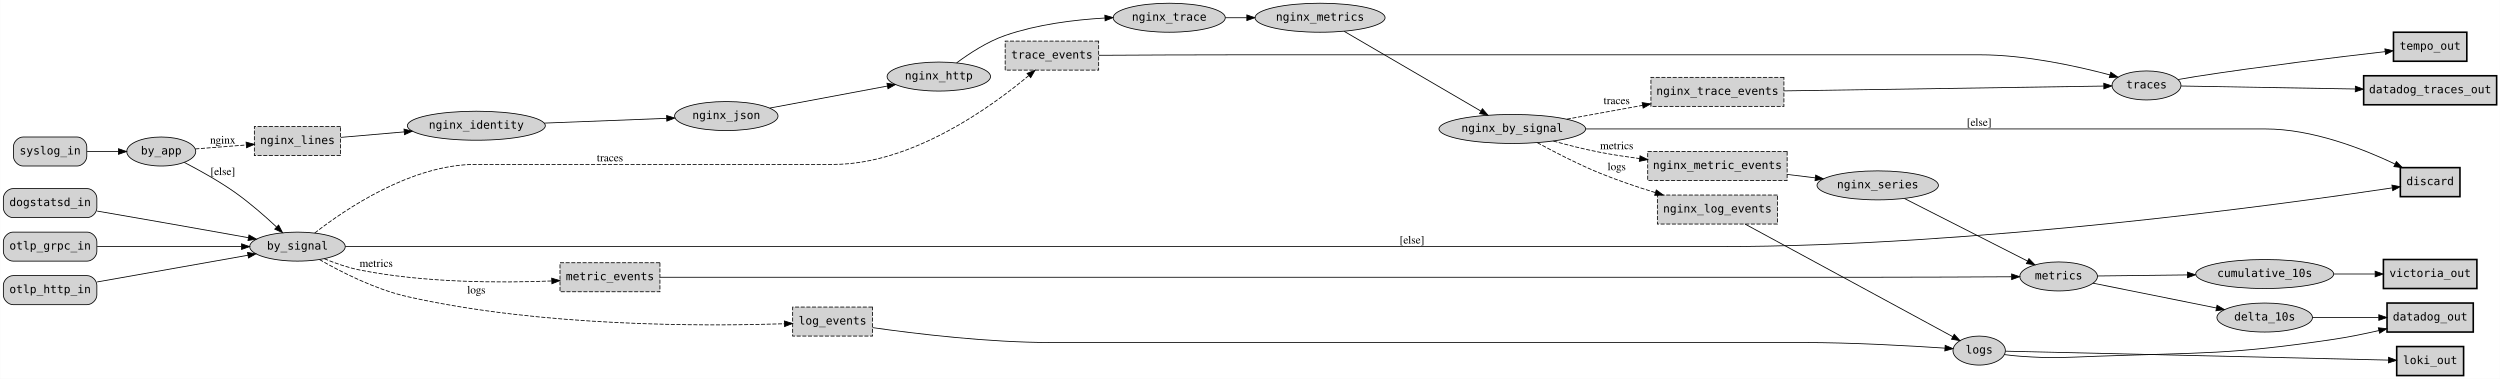
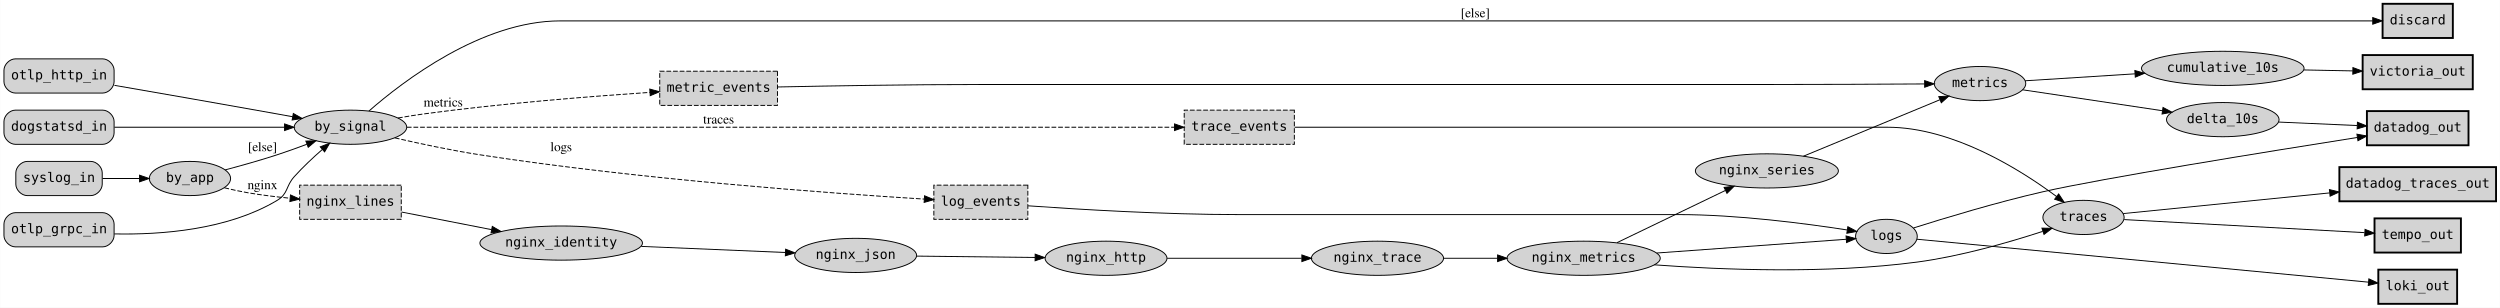
- <svg xmlns="http://www.w3.org/2000/svg" width="3102pt" height="470pt" viewBox="0.00 0.00 3101.65 470.00">
-   <g id="graph0" class="graph" transform="scale(1 1) rotate(0) translate(4 466)">
-     <polygon fill="white" stroke="transparent" points="-4,4 -4,-466 3097.65,-466 3097.65,4 -4,4" />
+ <svg xmlns="http://www.w3.org/2000/svg" width="2633pt" height="324pt" viewBox="0.00 0.00 2632.67 324.00">
+   <g id="graph0" class="graph" transform="scale(1 1) rotate(0) translate(4 320)">
+     <polygon fill="white" stroke="transparent" points="-4,4 -4,-320 2628.67,-320 2628.67,4 -4,4" />
    <g id="node1" class="node">
-       <ellipse fill="lightgrey" stroke="black" cx="195.9" cy="-278" rx="42.79" ry="18" />
-       <text text-anchor="middle" x="195.9" y="-274.3" font-family="monospace" font-size="14.00">by_app</text>
+       <ellipse fill="lightgrey" stroke="black" cx="195.9" cy="-132" rx="42.79" ry="18" />
+       <text text-anchor="middle" x="195.9" y="-128.3" font-family="monospace" font-size="14.00">by_app</text>
    </g>
    <g id="node2" class="node">
-       <ellipse fill="lightgrey" stroke="black" cx="364.94" cy="-160" rx="59.29" ry="18" />
-       <text text-anchor="middle" x="364.94" y="-156.3" font-family="monospace" font-size="14.00">by_signal</text>
+       <ellipse fill="lightgrey" stroke="black" cx="364.94" cy="-186" rx="59.29" ry="18" />
+       <text text-anchor="middle" x="364.94" y="-182.3" font-family="monospace" font-size="14.00">by_signal</text>
    </g>
    <g id="edge3" class="edge">
-       <path fill="none" stroke="black" d="M224.45,-264.48C242.96,-254.93 267.57,-241.33 287.79,-227 305.85,-214.2 324.54,-197.82 338.88,-184.45" />
-       <polygon fill="black" stroke="black" points="341.5,-186.79 346.37,-177.38 336.7,-181.7 341.5,-186.79" />
-       <text text-anchor="middle" x="272.29" y="-248.8" font-family="Times,serif" font-size="14.00">[else]</text>
+       <path fill="none" stroke="black" d="M232.96,-141.07C249.74,-145.51 269.9,-151.15 287.79,-157 297.98,-160.33 308.81,-164.23 319.01,-168.07" />
+       <polygon fill="black" stroke="black" points="317.96,-171.42 328.55,-171.72 320.46,-164.88 317.96,-171.42" />
+       <text text-anchor="middle" x="272.29" y="-160.8" font-family="Times,serif" font-size="14.00">[else]</text>
+     </g>
+     <g id="node17" class="node">
+       <polygon fill="lightgrey" stroke="black" stroke-dasharray="5,2" points="418.44,-125 311.44,-125 311.44,-89 418.44,-89 418.44,-125" />
+       <text text-anchor="middle" x="364.94" y="-103.3" font-family="monospace" font-size="14.00">nginx_lines</text>
+     </g>
+     <g id="edge2" class="edge">
+       <path fill="none" stroke="black" stroke-dasharray="5,2" d="M232.18,-122.22C240.22,-120.25 248.76,-118.37 256.79,-117 271.16,-114.55 286.71,-112.66 301.4,-111.22" />
+       <polygon fill="black" stroke="black" points="301.78,-114.7 311.41,-110.3 301.13,-107.73 301.78,-114.7" />
+       <text text-anchor="middle" x="272.29" y="-120.8" font-family="Times,serif" font-size="14.00">nginx</text>
+     </g>
+     <g id="node7" class="node">
+       <polygon fill="lightgrey" stroke="black" stroke-width="2" points="2579.17,-316 2505.17,-316 2505.17,-280 2579.17,-280 2579.17,-316" />
+       <text text-anchor="middle" x="2542.17" y="-294.3" font-family="monospace" font-size="14.00">discard</text>
+     </g>
+     <g id="edge15" class="edge">
+       <path fill="none" stroke="black" d="M384.32,-203.01C420.16,-234.34 503.17,-298 585.87,-298 585.87,-298 585.87,-298 2337.87,-298 2391.72,-298 2453.59,-298 2494.8,-298" />
+       <polygon fill="black" stroke="black" points="2494.81,-301.5 2504.81,-298 2494.81,-294.5 2494.81,-301.5" />
+       <text text-anchor="middle" x="1549.63" y="-301.8" font-family="Times,serif" font-size="14.00">[else]</text>
+     </g>
+     <g id="node9" class="node">
+       <polygon fill="lightgrey" stroke="black" stroke-dasharray="5,2" points="1078.36,-125 979.36,-125 979.36,-89 1078.36,-89 1078.36,-125" />
+       <text text-anchor="middle" x="1028.86" y="-103.3" font-family="monospace" font-size="14.00">log_events</text>
+     </g>
+     <g id="edge7" class="edge">
+       <path fill="none" stroke="black" stroke-dasharray="5,2" d="M411.67,-174.8C437.73,-168.76 471.08,-161.63 501.08,-157 669.93,-130.96 871.46,-116.37 969.07,-110.33" />
+       <polygon fill="black" stroke="black" points="969.56,-113.81 979.32,-109.71 969.13,-106.82 969.56,-113.81" />
+       <text text-anchor="middle" x="586.87" y="-160.8" font-family="Times,serif" font-size="14.00">logs</text>
+     </g>
+     <g id="node12" class="node">
+       <polygon fill="lightgrey" stroke="black" stroke-dasharray="5,2" points="814.67,-245 690.67,-245 690.67,-209 814.67,-209 814.67,-245" />
+       <text text-anchor="middle" x="752.67" y="-223.3" font-family="monospace" font-size="14.00">metric_events</text>
+     </g>
+     <g id="edge8" class="edge">
+       <path fill="none" stroke="black" stroke-dasharray="5,2" d="M414.98,-195.72C423.97,-197.3 433.29,-198.81 442.08,-200 523.37,-210.99 617.3,-218.45 680.18,-222.7" />
+       <polygon fill="black" stroke="black" points="680.18,-226.2 690.39,-223.38 680.64,-219.22 680.18,-226.2" />
+       <text text-anchor="middle" x="462.58" y="-207.8" font-family="Times,serif" font-size="14.00">metrics</text>
+     </g>
+     <g id="node25" class="node">
+       <polygon fill="lightgrey" stroke="black" stroke-dasharray="5,2" points="1359.04,-204 1243.04,-204 1243.04,-168 1359.04,-168 1359.04,-204" />
+       <text text-anchor="middle" x="1301.04" y="-182.3" font-family="monospace" font-size="14.00">trace_events</text>
+     </g>
+     <g id="edge9" class="edge">
+       <path fill="none" stroke="black" stroke-dasharray="5,2" d="M424.28,-186C468.61,-186 531.08,-186 585.87,-186 585.87,-186 585.87,-186 1029.86,-186 1098.93,-186 1177.94,-186 1232.6,-186" />
+       <polygon fill="black" stroke="black" points="1232.85,-189.5 1242.85,-186 1232.85,-182.5 1232.85,-189.5" />
+       <text text-anchor="middle" x="752.67" y="-189.8" font-family="Times,serif" font-size="14.00">traces</text>
+     </g>
+     <g id="node3" class="node">
+       <ellipse fill="lightgrey" stroke="black" cx="2336.87" cy="-248" rx="85.59" ry="18" />
+       <text text-anchor="middle" x="2336.87" y="-244.3" font-family="monospace" font-size="14.00">cumulative_10s</text>
+     </g>
+     <g id="node27" class="node">
+       <polygon fill="lightgrey" stroke="black" stroke-width="2" points="2600.17,-262 2484.17,-262 2484.17,-226 2600.17,-226 2600.17,-262" />
+       <text text-anchor="middle" x="2542.17" y="-240.3" font-family="monospace" font-size="14.00">victoria_out</text>
+     </g>
+     <g id="edge30" class="edge">
+       <path fill="none" stroke="black" d="M2422.32,-246.34C2439.49,-246 2457.33,-245.65 2473.8,-245.33" />
+       <polygon fill="black" stroke="black" points="2473.94,-248.82 2483.87,-245.13 2473.8,-241.82 2473.94,-248.82" />
+     </g>
+     <g id="node4" class="node">
+       <polygon fill="lightgrey" stroke="black" stroke-width="2" points="2595.67,-203 2488.67,-203 2488.67,-167 2595.67,-167 2595.67,-203" />
+       <text text-anchor="middle" x="2542.17" y="-181.3" font-family="monospace" font-size="14.00">datadog_out</text>
+     </g>
+     <g id="node5" class="node">
+       <polygon fill="lightgrey" stroke="black" stroke-width="2" points="2624.67,-144 2459.67,-144 2459.67,-108 2624.67,-108 2624.67,-144" />
+       <text text-anchor="middle" x="2542.17" y="-122.3" font-family="monospace" font-size="14.00">datadog_traces_out</text>
+     </g>
+     <g id="node6" class="node">
+       <ellipse fill="lightgrey" stroke="black" cx="2336.87" cy="-194" rx="59.29" ry="18" />
+       <text text-anchor="middle" x="2336.87" y="-190.3" font-family="monospace" font-size="14.00">delta_10s</text>
+     </g>
+     <g id="edge12" class="edge">
+       <path fill="none" stroke="black" d="M2395.59,-191.45C2421.39,-190.3 2451.87,-188.95 2478.26,-187.79" />
+       <polygon fill="black" stroke="black" points="2478.69,-191.27 2488.53,-187.33 2478.38,-184.28 2478.69,-191.27" />
+     </g>
+     <g id="node8" class="node">
+       <path fill="lightgrey" stroke="black" d="M104,-204C104,-204 12,-204 12,-204 6,-204 0,-198 0,-192 0,-192 0,-180 0,-180 0,-174 6,-168 12,-168 12,-168 104,-168 104,-168 110,-168 116,-174 116,-180 116,-180 116,-192 116,-192 116,-198 110,-204 104,-204" />
+       <text text-anchor="middle" x="58" y="-182.3" font-family="monospace" font-size="14.00">dogstatsd_in</text>
+     </g>
+     <g id="edge4" class="edge">
+       <path fill="none" stroke="black" d="M116.36,-186C167.17,-186 241.45,-186 295.38,-186" />
+       <polygon fill="black" stroke="black" points="295.54,-189.5 305.54,-186 295.54,-182.5 295.54,-189.5" />
+     </g>
+     <g id="node10" class="node">
+       <ellipse fill="lightgrey" stroke="black" cx="1982.6" cy="-71" rx="32.49" ry="18" />
+       <text text-anchor="middle" x="1982.6" y="-67.3" font-family="monospace" font-size="14.00">logs</text>
+     </g>
+     <g id="edge16" class="edge">
+       <path fill="none" stroke="black" d="M1078.63,-103.24C1132.71,-99.4 1222.56,-94 1300.04,-94 1300.04,-94 1300.04,-94 1763.32,-94 1825.76,-94 1897.7,-84.58 1941.39,-77.79" />
+       <polygon fill="black" stroke="black" points="1942.01,-81.24 1951.34,-76.22 1940.91,-74.33 1942.01,-81.24" />
+     </g>
+     <g id="edge11" class="edge">
+       <path fill="none" stroke="black" d="M2011.16,-79.93C2043.5,-90.17 2098.86,-106.96 2147.29,-118 2209.2,-132.11 2384,-160.3 2478.57,-175.22" />
+       <polygon fill="black" stroke="black" points="2478.15,-178.7 2488.58,-176.8 2479.24,-171.79 2478.15,-178.7" />
+     </g>
+     <g id="node11" class="node">
+       <polygon fill="lightgrey" stroke="black" stroke-width="2" points="2583.67,-36 2500.67,-36 2500.67,0 2583.67,0 2583.67,-36" />
+       <text text-anchor="middle" x="2542.17" y="-14.3" font-family="monospace" font-size="14.00">loki_out</text>
+     </g>
+     <g id="edge18" class="edge">
+       <path fill="none" stroke="black" d="M2014.77,-68.04C2106.62,-59.31 2376.86,-33.62 2490.21,-22.84" />
+       <polygon fill="black" stroke="black" points="2490.74,-26.31 2500.36,-21.88 2490.07,-19.34 2490.74,-26.31" />
+     </g>
+     <g id="node13" class="node">
+       <ellipse fill="lightgrey" stroke="black" cx="2081.19" cy="-232" rx="48.19" ry="18" />
+       <text text-anchor="middle" x="2081.19" y="-228.3" font-family="monospace" font-size="14.00">metrics</text>
+     </g>
+     <g id="edge19" class="edge">
+       <path fill="none" stroke="black" d="M814.92,-228.4C870.48,-229.56 954.66,-231 1027.86,-231 1027.86,-231 1027.86,-231 1857.71,-231 1913.79,-231 1977.82,-231.32 2022.75,-231.6" />
+       <polygon fill="black" stroke="black" points="2022.86,-235.1 2032.89,-231.66 2022.91,-228.1 2022.86,-235.1" />
+     </g>
+     <g id="edge10" class="edge">
+       <path fill="none" stroke="black" d="M2128.72,-234.93C2161.03,-236.97 2205.14,-239.75 2244.35,-242.23" />
+       <polygon fill="black" stroke="black" points="2244.27,-245.73 2254.47,-242.87 2244.71,-238.74 2244.27,-245.73" />
+     </g>
+     <g id="edge14" class="edge">
+       <path fill="none" stroke="black" d="M2126.09,-225.42C2166.7,-219.34 2227.5,-210.23 2273.21,-203.39" />
+       <polygon fill="black" stroke="black" points="2273.93,-206.82 2283.3,-201.87 2272.9,-199.89 2273.93,-206.82" />
+     </g>
+     <g id="node14" class="node">
+       <ellipse fill="lightgrey" stroke="black" cx="1160.7" cy="-48" rx="64.19" ry="18" />
+       <text text-anchor="middle" x="1160.7" y="-44.3" font-family="monospace" font-size="14.00">nginx_http</text>
+     </g>
+     <g id="node20" class="node">
+       <ellipse fill="lightgrey" stroke="black" cx="1446.59" cy="-48" rx="69.59" ry="18" />
+       <text text-anchor="middle" x="1446.59" y="-44.3" font-family="monospace" font-size="14.00">nginx_trace</text>
+     </g>
+     <g id="edge26" class="edge">
+       <path fill="none" stroke="black" d="M1225.06,-48C1266.9,-48 1322.05,-48 1366.73,-48" />
+       <polygon fill="black" stroke="black" points="1366.97,-51.5 1376.97,-48 1366.97,-44.5 1366.97,-51.5" />
+     </g>
+     <g id="node15" class="node">
+       <ellipse fill="lightgrey" stroke="black" cx="586.87" cy="-64" rx="85.59" ry="18" />
+       <text text-anchor="middle" x="586.87" y="-60.3" font-family="monospace" font-size="14.00">nginx_identity</text>
+     </g>
+     <g id="node16" class="node">
+       <ellipse fill="lightgrey" stroke="black" cx="897.01" cy="-51" rx="64.19" ry="18" />
+       <text text-anchor="middle" x="897.01" y="-47.3" font-family="monospace" font-size="14.00">nginx_json</text>
+     </g>
+     <g id="edge23" class="edge">
+       <path fill="none" stroke="black" d="M671.26,-60.48C718.65,-58.48 777.43,-56 822.99,-54.08" />
+       <polygon fill="black" stroke="black" points="823.25,-57.57 833.09,-53.65 822.96,-50.58 823.25,-57.57" />
+     </g>
+     <g id="edge21" class="edge">
+       <path fill="none" stroke="black" d="M961.36,-50.27C998.93,-49.84 1046.72,-49.3 1085.98,-48.85" />
+       <polygon fill="black" stroke="black" points="1086.07,-52.34 1096.03,-48.73 1085.99,-45.34 1086.07,-52.34" />
+     </g>
+     <g id="edge22" class="edge">
+       <path fill="none" stroke="black" d="M418.62,-96.7C447.06,-91.14 482.59,-84.19 513.58,-78.13" />
+       <polygon fill="black" stroke="black" points="514.32,-81.56 523.46,-76.2 512.98,-74.69 514.32,-81.56" />
    </g>
    <g id="node18" class="node">
-       <polygon fill="lightgrey" stroke="black" stroke-dasharray="5,2" points="418.44,-309 311.44,-309 311.44,-273 418.44,-273 418.44,-309" />
-       <text text-anchor="middle" x="364.94" y="-287.3" font-family="monospace" font-size="14.00">nginx_lines</text>
-     </g>
-     <g id="edge2" class="edge">
-       <path fill="none" stroke="black" stroke-dasharray="5,2" d="M238.19,-281.21C257.2,-282.69 280.18,-284.48 301.26,-286.12" />
-       <polygon fill="black" stroke="black" points="301.19,-289.63 311.43,-286.91 301.73,-282.65 301.19,-289.63" />
-       <text text-anchor="middle" x="272.29" y="-287.8" font-family="Times,serif" font-size="14.00">nginx</text>
-     </g>
-     <g id="node7" class="node">
-       <polygon fill="lightgrey" stroke="black" stroke-width="2" points="3048.15,-258 2974.15,-258 2974.15,-222 3048.15,-222 3048.15,-258" />
-       <text text-anchor="middle" x="3011.15" y="-236.3" font-family="monospace" font-size="14.00">discard</text>
-     </g>
-     <g id="edge15" class="edge">
-       <path fill="none" stroke="black" d="M424.28,-160C468.61,-160 531.08,-160 585.87,-160 585.87,-160 585.87,-160 2127.8,-160 2449.03,-160 2833.37,-213.24 2964.06,-232.86" />
-       <polygon fill="black" stroke="black" points="2963.71,-236.34 2974.12,-234.37 2964.75,-229.42 2963.71,-236.34" />
-       <text text-anchor="middle" x="1747.82" y="-163.8" font-family="Times,serif" font-size="14.00">[else]</text>
-     </g>
-     <g id="node9" class="node">
-       <polygon fill="lightgrey" stroke="black" stroke-dasharray="5,2" points="1078.36,-85 979.36,-85 979.36,-49 1078.36,-49 1078.36,-85" />
-       <text text-anchor="middle" x="1028.86" y="-63.3" font-family="monospace" font-size="14.00">log_events</text>
-     </g>
-     <g id="edge7" class="edge">
-       <path fill="none" stroke="black" stroke-dasharray="5,2" d="M392.2,-143.94C418.61,-128.78 461.05,-107.06 501.08,-98 667.64,-60.31 870.93,-61.07 969.15,-64.27" />
-       <polygon fill="black" stroke="black" points="969.07,-67.77 979.18,-64.62 969.31,-60.77 969.07,-67.77" />
-       <text text-anchor="middle" x="586.87" y="-101.8" font-family="Times,serif" font-size="14.00">logs</text>
-     </g>
-     <g id="node12" class="node">
-       <polygon fill="lightgrey" stroke="black" stroke-dasharray="5,2" points="814.67,-140 690.67,-140 690.67,-104 814.67,-104 814.67,-140" />
-       <text text-anchor="middle" x="752.67" y="-118.3" font-family="monospace" font-size="14.00">metric_events</text>
-     </g>
-     <g id="edge8" class="edge">
-       <path fill="none" stroke="black" stroke-dasharray="5,2" d="M398.21,-144.97C411.5,-139.51 427.24,-133.95 442.08,-131 522.51,-114.99 616.98,-114.86 680.22,-117.37" />
-       <polygon fill="black" stroke="black" points="680.34,-120.88 690.49,-117.82 680.65,-113.89 680.34,-120.88" />
-       <text text-anchor="middle" x="462.58" y="-134.8" font-family="Times,serif" font-size="14.00">metrics</text>
-     </g>
-     <g id="node29" class="node">
-       <polygon fill="lightgrey" stroke="black" stroke-dasharray="5,2" points="1359.04,-415 1243.04,-415 1243.04,-379 1359.04,-379 1359.04,-415" />
-       <text text-anchor="middle" x="1301.04" y="-393.3" font-family="monospace" font-size="14.00">trace_events</text>
-     </g>
-     <g id="edge9" class="edge">
-       <path fill="none" stroke="black" stroke-dasharray="5,2" d="M386.31,-176.84C423.49,-205.81 505.9,-262 585.87,-262 585.87,-262 585.87,-262 1029.86,-262 1127.31,-262 1225.66,-333.14 1272.25,-372.14" />
-       <polygon fill="black" stroke="black" points="1270.18,-374.98 1280.07,-378.79 1274.72,-369.65 1270.18,-374.98" />
-       <text text-anchor="middle" x="752.67" y="-265.8" font-family="Times,serif" font-size="14.00">traces</text>
-     </g>
-     <g id="node3" class="node">
-       <ellipse fill="lightgrey" stroke="black" cx="2805.86" cy="-126" rx="85.59" ry="18" />
-       <text text-anchor="middle" x="2805.86" y="-122.3" font-family="monospace" font-size="14.00">cumulative_10s</text>
-     </g>
-     <g id="node31" class="node">
-       <polygon fill="lightgrey" stroke="black" stroke-width="2" points="3069.15,-144 2953.15,-144 2953.15,-108 3069.15,-108 3069.15,-144" />
-       <text text-anchor="middle" x="3011.15" y="-122.3" font-family="monospace" font-size="14.00">victoria_out</text>
-     </g>
-     <g id="edge35" class="edge">
-       <path fill="none" stroke="black" d="M2891.89,-126C2908.76,-126 2926.26,-126 2942.46,-126" />
-       <polygon fill="black" stroke="black" points="2942.89,-129.5 2952.89,-126 2942.89,-122.5 2942.89,-129.5" />
-     </g>
-     <g id="node4" class="node">
-       <polygon fill="lightgrey" stroke="black" stroke-width="2" points="3064.65,-90 2957.65,-90 2957.65,-54 3064.65,-54 3064.65,-90" />
-       <text text-anchor="middle" x="3011.15" y="-68.3" font-family="monospace" font-size="14.00">datadog_out</text>
-     </g>
-     <g id="node5" class="node">
-       <polygon fill="lightgrey" stroke="black" stroke-width="2" points="3093.65,-372 2928.65,-372 2928.65,-336 3093.65,-336 3093.65,-372" />
-       <text text-anchor="middle" x="3011.15" y="-350.3" font-family="monospace" font-size="14.00">datadog_traces_out</text>
-     </g>
-     <g id="node6" class="node">
-       <ellipse fill="lightgrey" stroke="black" cx="2805.86" cy="-72" rx="59.29" ry="18" />
-       <text text-anchor="middle" x="2805.86" y="-68.3" font-family="monospace" font-size="14.00">delta_10s</text>
-     </g>
-     <g id="edge12" class="edge">
-       <path fill="none" stroke="black" d="M2865.11,-72C2890.8,-72 2921.04,-72 2947.24,-72" />
-       <polygon fill="black" stroke="black" points="2947.44,-75.5 2957.44,-72 2947.44,-68.5 2947.44,-75.5" />
-     </g>
-     <g id="node8" class="node">
-       <path fill="lightgrey" stroke="black" d="M104,-232C104,-232 12,-232 12,-232 6,-232 0,-226 0,-220 0,-220 0,-208 0,-208 0,-202 6,-196 12,-196 12,-196 104,-196 104,-196 110,-196 116,-202 116,-208 116,-208 116,-220 116,-220 116,-226 110,-232 104,-232" />
-       <text text-anchor="middle" x="58" y="-210.3" font-family="monospace" font-size="14.00">dogstatsd_in</text>
-     </g>
-     <g id="edge4" class="edge">
-       <path fill="none" stroke="black" d="M116.38,-204.11C162.67,-196.1 229.45,-184.46 287.79,-174 293.08,-173.05 298.58,-172.06 304.09,-171.05" />
-       <polygon fill="black" stroke="black" points="304.77,-174.49 313.98,-169.25 303.51,-167.6 304.77,-174.49" />
-     </g>
-     <g id="node10" class="node">
-       <ellipse fill="lightgrey" stroke="black" cx="2451.58" cy="-31" rx="32.49" ry="18" />
-       <text text-anchor="middle" x="2451.58" y="-27.3" font-family="monospace" font-size="14.00">logs</text>
+       <ellipse fill="lightgrey" stroke="black" cx="1663.72" cy="-48" rx="80.69" ry="18" />
+       <text text-anchor="middle" x="1663.72" y="-44.3" font-family="monospace" font-size="14.00">nginx_metrics</text>
    </g>
    <g id="edge17" class="edge">
-       <path fill="none" stroke="black" d="M1078.53,-59.48C1132.52,-51.8 1222.29,-41 1300.04,-41 1300.04,-41 1300.04,-41 2232.3,-41 2293.94,-41 2365.26,-36.97 2409.15,-34.03" />
-       <polygon fill="black" stroke="black" points="2409.42,-37.52 2419.16,-33.34 2408.94,-30.54 2409.42,-37.52" />
-     </g>
-     <g id="edge11" class="edge">
-       <path fill="none" stroke="black" d="M2482.88,-26.03C2489.21,-25.18 2495.85,-24.44 2502.08,-24 2544.73,-21 2555.55,-22.47 2598.27,-24 2728.91,-28.67 2762.35,-25.76 2891.65,-45 2909.96,-47.73 2929.65,-51.75 2947.61,-55.87" />
-       <polygon fill="black" stroke="black" points="2946.85,-59.29 2957.39,-58.16 2948.45,-52.48 2946.85,-59.29" />
-     </g>
-     <g id="node11" class="node">
-       <polygon fill="lightgrey" stroke="black" stroke-width="2" points="3052.65,-36 2969.65,-36 2969.65,0 3052.65,0 3052.65,-36" />
-       <text text-anchor="middle" x="3011.15" y="-14.3" font-family="monospace" font-size="14.00">loki_out</text>
-     </g>
-     <g id="edge19" class="edge">
-       <path fill="none" stroke="black" d="M2484.16,-30.26C2576.42,-28.11 2846.18,-21.82 2959.3,-19.19" />
-       <polygon fill="black" stroke="black" points="2959.51,-22.68 2969.43,-18.95 2959.35,-15.68 2959.51,-22.68" />
-     </g>
-     <g id="node13" class="node">
-       <ellipse fill="lightgrey" stroke="black" cx="2550.18" cy="-123" rx="48.19" ry="18" />
-       <text text-anchor="middle" x="2550.18" y="-119.3" font-family="monospace" font-size="14.00">metrics</text>
+       <path fill="none" stroke="black" d="M1740.62,-53.51C1803.19,-58.05 1889.57,-64.32 1940.12,-67.99" />
+       <polygon fill="black" stroke="black" points="1940.11,-71.5 1950.34,-68.73 1940.62,-64.52 1940.11,-71.5" />
+     </g>
+     <g id="node19" class="node">
+       <ellipse fill="lightgrey" stroke="black" cx="1856.71" cy="-140" rx="75.29" ry="18" />
+       <text text-anchor="middle" x="1856.71" y="-136.3" font-family="monospace" font-size="14.00">nginx_series</text>
+     </g>
+     <g id="edge25" class="edge">
+       <path fill="none" stroke="black" d="M1698.87,-64.45C1730.74,-79.8 1778.43,-102.77 1812.85,-119.35" />
+       <polygon fill="black" stroke="black" points="1811.65,-122.66 1822.18,-123.85 1814.69,-116.36 1811.65,-122.66" />
+     </g>
+     <g id="node26" class="node">
+       <ellipse fill="lightgrey" stroke="black" cx="2190.19" cy="-91" rx="42.79" ry="18" />
+       <text text-anchor="middle" x="2190.19" y="-87.3" font-family="monospace" font-size="14.00">traces</text>
+     </g>
+     <g id="edge29" class="edge">
+       <path fill="none" stroke="black" d="M1738.24,-41.08C1809.39,-35.82 1920.12,-31.4 2015.1,-44 2061.14,-50.11 2112.28,-64.92 2147.15,-76.3" />
+       <polygon fill="black" stroke="black" points="2146.39,-79.73 2156.98,-79.55 2148.59,-73.09 2146.39,-79.73" />
    </g>
    <g id="edge20" class="edge">
-       <path fill="none" stroke="black" d="M814.92,-122C870.49,-122 954.67,-122 1027.86,-122 1027.86,-122 1027.86,-122 2326.69,-122 2382.78,-122 2446.81,-122.32 2491.73,-122.6" />
-       <polygon fill="black" stroke="black" points="2491.85,-126.1 2501.87,-122.66 2491.89,-119.1 2491.85,-126.1" />
-     </g>
-     <g id="edge10" class="edge">
-       <path fill="none" stroke="black" d="M2598.3,-123.56C2629.6,-123.93 2671.8,-124.43 2709.9,-124.88" />
-       <polygon fill="black" stroke="black" points="2709.96,-128.38 2720,-125 2710.05,-121.38 2709.96,-128.38" />
-     </g>
-     <g id="edge14" class="edge">
-       <path fill="none" stroke="black" d="M2592.78,-114.64C2634.43,-106.26 2698.88,-93.3 2745.81,-83.87" />
-       <polygon fill="black" stroke="black" points="2746.73,-87.26 2755.84,-81.85 2745.35,-80.39 2746.73,-87.26" />
-     </g>
-     <g id="node14" class="node">
-       <ellipse fill="lightgrey" stroke="black" cx="1872.31" cy="-306" rx="90.98" ry="18" />
-       <text text-anchor="middle" x="1872.31" y="-302.3" font-family="monospace" font-size="14.00">nginx_by_signal</text>
-     </g>
-     <g id="edge16" class="edge">
-       <path fill="none" stroke="black" d="M1963.58,-306C2011.73,-306 2071.99,-306 2125.8,-306 2125.8,-306 2125.8,-306 2806.86,-306 2864.57,-306 2927.2,-281.64 2967.46,-262.52" />
-       <polygon fill="black" stroke="black" points="2969.23,-265.55 2976.7,-258.03 2966.17,-259.25 2969.23,-265.55" />
-       <text text-anchor="middle" x="2451.58" y="-309.8" font-family="Times,serif" font-size="14.00">[else]</text>
-     </g>
-     <g id="node19" class="node">
-       <polygon fill="lightgrey" stroke="black" stroke-dasharray="5,2" points="2201.3,-224 2052.3,-224 2052.3,-188 2201.3,-188 2201.3,-224" />
-       <text text-anchor="middle" x="2126.8" y="-202.3" font-family="monospace" font-size="14.00">nginx_log_events</text>
-     </g>
-     <g id="edge23" class="edge">
-       <path fill="none" stroke="black" stroke-dasharray="5,2" d="M1903.39,-288.94C1924.7,-277.29 1954.21,-262.02 1981.3,-251 2003.14,-242.11 2027.42,-233.93 2049.74,-227.05" />
-       <polygon fill="black" stroke="black" points="2050.96,-230.33 2059.51,-224.08 2048.93,-223.64 2050.96,-230.33" />
-       <text text-anchor="middle" x="2001.8" y="-254.8" font-family="Times,serif" font-size="14.00">logs</text>
-     </g>
-     <g id="node20" class="node">
-       <polygon fill="lightgrey" stroke="black" stroke-dasharray="5,2" points="2213.3,-278 2040.3,-278 2040.3,-242 2213.3,-242 2213.3,-278" />
-       <text text-anchor="middle" x="2126.8" y="-256.3" font-family="monospace" font-size="14.00">nginx_metric_events</text>
+       <path fill="none" stroke="black" d="M1895.2,-155.5C1934.98,-171.95 1997.67,-197.88 2038.86,-214.91" />
+       <polygon fill="black" stroke="black" points="2037.75,-218.24 2048.33,-218.82 2040.42,-211.77 2037.75,-218.24" />
    </g>
    <g id="edge24" class="edge">
-       <path fill="none" stroke="black" stroke-dasharray="5,2" d="M1923.23,-290.97C1941.38,-285.94 1962.14,-280.68 1981.3,-277 1997.02,-273.98 2013.8,-271.42 2030.17,-269.26" />
-       <polygon fill="black" stroke="black" points="2030.81,-272.71 2040.29,-267.98 2029.93,-265.77 2030.81,-272.71" />
-       <text text-anchor="middle" x="2001.8" y="-280.8" font-family="Times,serif" font-size="14.00">metrics</text>
+       <path fill="none" stroke="black" d="M1516.25,-48C1534.28,-48 1554,-48 1572.96,-48" />
+       <polygon fill="black" stroke="black" points="1573.1,-51.5 1583.1,-48 1573.1,-44.5 1573.1,-51.5" />
+     </g>
+     <g id="node21" class="node">
+       <path fill="lightgrey" stroke="black" d="M104,-96C104,-96 12,-96 12,-96 6,-96 0,-90 0,-84 0,-84 0,-72 0,-72 0,-66 6,-60 12,-60 12,-60 104,-60 104,-60 110,-60 116,-66 116,-72 116,-72 116,-84 116,-84 116,-90 110,-96 104,-96" />
+       <text text-anchor="middle" x="58" y="-74.3" font-family="monospace" font-size="14.00">otlp_grpc_in</text>
+     </g>
+     <g id="edge5" class="edge">
+       <path fill="none" stroke="black" d="M116.22,-73.65C165.16,-72.62 235.73,-77.74 287.79,-109 299.53,-116.05 296.64,-123.82 305.79,-134 314.8,-144.01 325.58,-154.09 335.4,-162.67" />
+       <polygon fill="black" stroke="black" points="333.14,-165.35 343.01,-169.2 337.7,-160.04 333.14,-165.35" />
+     </g>
+     <g id="node22" class="node">
+       <path fill="lightgrey" stroke="black" d="M104,-258C104,-258 12,-258 12,-258 6,-258 0,-252 0,-246 0,-246 0,-234 0,-234 0,-228 6,-222 12,-222 12,-222 104,-222 104,-222 110,-222 116,-228 116,-234 116,-234 116,-246 116,-246 116,-252 110,-258 104,-258" />
+       <text text-anchor="middle" x="58" y="-236.3" font-family="monospace" font-size="14.00">otlp_http_in</text>
+     </g>
+     <g id="edge6" class="edge">
+       <path fill="none" stroke="black" d="M116.38,-230.11C162.67,-222.1 229.45,-210.46 287.79,-200 293.08,-199.05 298.58,-198.06 304.09,-197.05" />
+       <polygon fill="black" stroke="black" points="304.77,-200.49 313.98,-195.25 303.51,-193.6 304.77,-200.49" />
+     </g>
+     <g id="node23" class="node">
+       <path fill="lightgrey" stroke="black" d="M91.5,-150C91.5,-150 24.5,-150 24.5,-150 18.5,-150 12.5,-144 12.5,-138 12.5,-138 12.5,-126 12.5,-126 12.5,-120 18.5,-114 24.5,-114 24.5,-114 91.5,-114 91.5,-114 97.5,-114 103.5,-120 103.5,-126 103.5,-126 103.5,-138 103.5,-138 103.5,-144 97.5,-150 91.5,-150" />
+       <text text-anchor="middle" x="58" y="-128.3" font-family="monospace" font-size="14.00">syslog_in</text>
+     </g>
+     <g id="edge1" class="edge">
+       <path fill="none" stroke="black" d="M103.87,-132C116.32,-132 129.94,-132 142.76,-132" />
+       <polygon fill="black" stroke="black" points="142.83,-135.5 152.83,-132 142.83,-128.5 142.83,-135.5" />
    </g>
    <g id="node24" class="node">
-       <polygon fill="lightgrey" stroke="black" stroke-dasharray="5,2" points="2209.3,-370 2044.3,-370 2044.3,-334 2209.3,-334 2209.3,-370" />
-       <text text-anchor="middle" x="2126.8" y="-348.3" font-family="monospace" font-size="14.00">nginx_trace_events</text>
-     </g>
-     <g id="edge25" class="edge">
-       <path fill="none" stroke="black" stroke-dasharray="5,2" d="M1939.98,-318.15C1968.72,-323.38 2002.8,-329.59 2033.89,-335.25" />
-       <polygon fill="black" stroke="black" points="2033.4,-338.72 2043.86,-337.07 2034.65,-331.84 2033.4,-338.72" />
-       <text text-anchor="middle" x="2001.8" y="-336.8" font-family="Times,serif" font-size="14.00">traces</text>
-     </g>
-     <g id="node15" class="node">
-       <ellipse fill="lightgrey" stroke="black" cx="1160.7" cy="-371" rx="64.19" ry="18" />
-       <text text-anchor="middle" x="1160.7" y="-367.3" font-family="monospace" font-size="14.00">nginx_http</text>
-     </g>
-     <g id="node23" class="node">
-       <ellipse fill="lightgrey" stroke="black" cx="1446.59" cy="-444" rx="69.59" ry="18" />
-       <text text-anchor="middle" x="1446.59" y="-440.3" font-family="monospace" font-size="14.00">nginx_trace</text>
-     </g>
-     <g id="edge31" class="edge">
-       <path fill="none" stroke="black" d="M1182.76,-387.96C1198.42,-399.6 1220.84,-414.29 1243.04,-422 1282.46,-435.68 1328.55,-441.43 1366.81,-443.64" />
-       <polygon fill="black" stroke="black" points="1366.7,-447.14 1376.86,-444.16 1367.05,-440.15 1366.7,-447.14" />
-     </g>
-     <g id="node16" class="node">
-       <ellipse fill="lightgrey" stroke="black" cx="586.87" cy="-310" rx="85.59" ry="18" />
-       <text text-anchor="middle" x="586.87" y="-306.3" font-family="monospace" font-size="14.00">nginx_identity</text>
-     </g>
-     <g id="node17" class="node">
-       <ellipse fill="lightgrey" stroke="black" cx="897.01" cy="-322" rx="64.19" ry="18" />
-       <text text-anchor="middle" x="897.01" y="-318.3" font-family="monospace" font-size="14.00">nginx_json</text>
+       <polygon fill="lightgrey" stroke="black" stroke-width="2" points="2587.67,-90 2496.67,-90 2496.67,-54 2587.67,-54 2587.67,-90" />
+       <text text-anchor="middle" x="2542.17" y="-68.3" font-family="monospace" font-size="14.00">tempo_out</text>
    </g>
    <g id="edge28" class="edge">
-       <path fill="none" stroke="black" d="M671.26,-313.25C718.65,-315.09 777.43,-317.38 822.99,-319.16" />
-       <polygon fill="black" stroke="black" points="822.97,-322.66 833.09,-319.55 823.24,-315.66 822.97,-322.66" />
-     </g>
-     <g id="edge26" class="edge">
-       <path fill="none" stroke="black" d="M950.97,-331.92C993.18,-339.82 1052.39,-350.91 1096.97,-359.25" />
-       <polygon fill="black" stroke="black" points="1096.35,-362.7 1106.82,-361.1 1097.64,-355.82 1096.35,-362.7" />
+       <path fill="none" stroke="black" d="M1359.34,-186C1409.32,-186 1483.77,-186 1548.63,-186 1548.63,-186 1548.63,-186 1983.6,-186 2052.87,-186 2124.16,-141.01 2161.89,-112.95" />
+       <polygon fill="black" stroke="black" points="2164.01,-115.74 2169.86,-106.9 2159.78,-110.16 2164.01,-115.74" />
+     </g>
+     <g id="edge13" class="edge">
+       <path fill="none" stroke="black" d="M2232.02,-95.08C2284.95,-100.38 2378.82,-109.76 2449.27,-116.81" />
+       <polygon fill="black" stroke="black" points="2449.19,-120.32 2459.49,-117.83 2449.89,-113.35 2449.19,-120.32" />
    </g>
    <g id="edge27" class="edge">
-       <path fill="none" stroke="black" d="M418.62,-295.55C442.17,-297.59 470.58,-300.04 497.26,-302.34" />
-       <polygon fill="black" stroke="black" points="497.12,-305.85 507.38,-303.22 497.72,-298.87 497.12,-305.85" />
-     </g>
-     <g id="edge18" class="edge">
-       <path fill="none" stroke="black" d="M2161.13,-187.93C2223.64,-154.04 2357.68,-81.37 2418.91,-48.17" />
-       <polygon fill="black" stroke="black" points="2420.62,-51.23 2427.74,-43.38 2417.28,-45.07 2420.62,-51.23" />
-     </g>
-     <g id="node22" class="node">
-       <ellipse fill="lightgrey" stroke="black" cx="2325.69" cy="-236" rx="75.29" ry="18" />
-       <text text-anchor="middle" x="2325.69" y="-232.3" font-family="monospace" font-size="14.00">nginx_series</text>
-     </g>
-     <g id="edge30" class="edge">
-       <path fill="none" stroke="black" d="M2213.3,-249.58C2224.94,-248.16 2236.83,-246.71 2248.29,-245.31" />
-       <polygon fill="black" stroke="black" points="2248.74,-248.78 2258.24,-244.1 2247.89,-241.84 2248.74,-248.78" />
-     </g>
-     <g id="node21" class="node">
-       <ellipse fill="lightgrey" stroke="black" cx="1633.72" cy="-444" rx="80.69" ry="18" />
-       <text text-anchor="middle" x="1633.72" y="-440.3" font-family="monospace" font-size="14.00">nginx_metrics</text>
-     </g>
-     <g id="edge22" class="edge">
-       <path fill="none" stroke="black" d="M1663.73,-427.08C1706.39,-402.2 1786.08,-355.71 1833.35,-328.14" />
-       <polygon fill="black" stroke="black" points="1835.19,-331.12 1842.06,-323.06 1831.66,-325.08 1835.19,-331.12" />
-     </g>
-     <g id="edge21" class="edge">
-       <path fill="none" stroke="black" d="M2359.05,-219.57C2399.58,-198.98 2468.9,-163.77 2511.7,-142.03" />
-       <polygon fill="black" stroke="black" points="2513.34,-145.13 2520.67,-137.48 2510.17,-138.89 2513.34,-145.13" />
-     </g>
-     <g id="edge29" class="edge">
-       <path fill="none" stroke="black" d="M1516.26,-444C1524.94,-444 1533.91,-444 1542.85,-444" />
-       <polygon fill="black" stroke="black" points="1542.91,-447.5 1552.91,-444 1542.91,-440.5 1542.91,-447.5" />
-     </g>
-     <g id="node30" class="node">
-       <ellipse fill="lightgrey" stroke="black" cx="2659.17" cy="-360" rx="42.79" ry="18" />
-       <text text-anchor="middle" x="2659.17" y="-356.3" font-family="monospace" font-size="14.00">traces</text>
-     </g>
-     <g id="edge34" class="edge">
-       <path fill="none" stroke="black" d="M2209.51,-353.23C2319.89,-354.9 2513.44,-357.82 2606,-359.21" />
-       <polygon fill="black" stroke="black" points="2606.19,-362.72 2616.24,-359.37 2606.29,-355.72 2606.19,-362.72" />
-     </g>
-     <g id="node25" class="node">
-       <path fill="lightgrey" stroke="black" d="M104,-178C104,-178 12,-178 12,-178 6,-178 0,-172 0,-166 0,-166 0,-154 0,-154 0,-148 6,-142 12,-142 12,-142 104,-142 104,-142 110,-142 116,-148 116,-154 116,-154 116,-166 116,-166 116,-172 110,-178 104,-178" />
-       <text text-anchor="middle" x="58" y="-156.3" font-family="monospace" font-size="14.00">otlp_grpc_in</text>
-     </g>
-     <g id="edge5" class="edge">
-       <path fill="none" stroke="black" d="M116.36,-160C167.17,-160 241.45,-160 295.38,-160" />
-       <polygon fill="black" stroke="black" points="295.54,-163.5 305.54,-160 295.54,-156.5 295.54,-163.5" />
-     </g>
-     <g id="node26" class="node">
-       <path fill="lightgrey" stroke="black" d="M104,-124C104,-124 12,-124 12,-124 6,-124 0,-118 0,-112 0,-112 0,-100 0,-100 0,-94 6,-88 12,-88 12,-88 104,-88 104,-88 110,-88 116,-94 116,-100 116,-100 116,-112 116,-112 116,-118 110,-124 104,-124" />
-       <text text-anchor="middle" x="58" y="-102.3" font-family="monospace" font-size="14.00">otlp_http_in</text>
-     </g>
-     <g id="edge6" class="edge">
-       <path fill="none" stroke="black" d="M116.36,-116.16C169.79,-125.62 249.18,-139.68 303.56,-149.31" />
-       <polygon fill="black" stroke="black" points="302.96,-152.76 313.41,-151.05 304.18,-145.86 302.96,-152.76" />
-     </g>
-     <g id="node27" class="node">
-       <path fill="lightgrey" stroke="black" d="M91.5,-296C91.5,-296 24.5,-296 24.5,-296 18.5,-296 12.5,-290 12.5,-284 12.5,-284 12.5,-272 12.5,-272 12.5,-266 18.5,-260 24.5,-260 24.5,-260 91.5,-260 91.5,-260 97.5,-260 103.5,-266 103.5,-272 103.5,-272 103.5,-284 103.5,-284 103.5,-290 97.5,-296 91.5,-296" />
-       <text text-anchor="middle" x="58" y="-274.3" font-family="monospace" font-size="14.00">syslog_in</text>
-     </g>
-     <g id="edge1" class="edge">
-       <path fill="none" stroke="black" d="M103.87,-278C116.32,-278 129.94,-278 142.76,-278" />
-       <polygon fill="black" stroke="black" points="142.83,-281.5 152.83,-278 142.83,-274.5 142.83,-281.5" />
-     </g>
-     <g id="node28" class="node">
-       <polygon fill="lightgrey" stroke="black" stroke-width="2" points="3056.65,-426 2965.65,-426 2965.65,-390 3056.65,-390 3056.65,-426" />
-       <text text-anchor="middle" x="3011.15" y="-404.3" font-family="monospace" font-size="14.00">tempo_out</text>
-     </g>
-     <g id="edge33" class="edge">
-       <path fill="none" stroke="black" d="M1359.27,-397.38C1406.24,-397.67 1474.5,-398 1534.13,-398 1534.13,-398 1534.13,-398 2452.58,-398 2508.92,-398 2572.51,-384.03 2613.85,-373.03" />
-       <polygon fill="black" stroke="black" points="2614.88,-376.38 2623.61,-370.38 2613.04,-369.63 2614.88,-376.38" />
-     </g>
-     <g id="edge13" class="edge">
-       <path fill="none" stroke="black" d="M2702.04,-359.28C2755.13,-358.37 2848.17,-356.78 2918.16,-355.58" />
-       <polygon fill="black" stroke="black" points="2918.37,-359.07 2928.31,-355.4 2918.25,-352.08 2918.37,-359.07" />
-     </g>
-     <g id="edge32" class="edge">
-       <path fill="none" stroke="black" d="M2698.46,-367.35C2705.63,-368.64 2713.07,-369.91 2720.07,-371 2801.7,-383.69 2896.77,-395.2 2955.2,-401.9" />
-       <polygon fill="black" stroke="black" points="2954.99,-405.4 2965.32,-403.05 2955.78,-398.44 2954.99,-405.4" />
+       <path fill="none" stroke="black" d="M2233.05,-88.73C2296.22,-85.3 2415.93,-78.8 2486.09,-74.99" />
+       <polygon fill="black" stroke="black" points="2486.7,-78.46 2496.49,-74.43 2486.32,-71.47 2486.7,-78.46" />
    </g>
  </g>
</svg>
